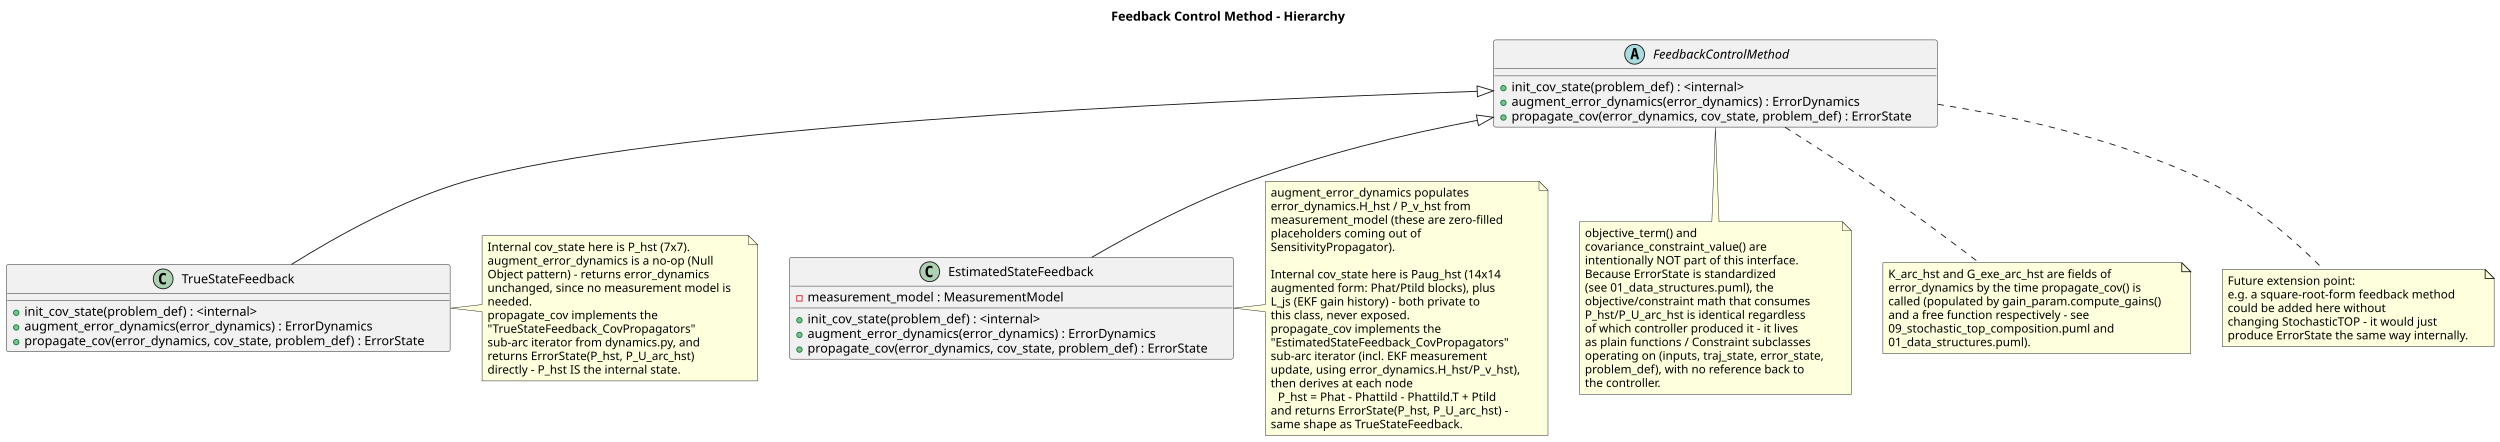
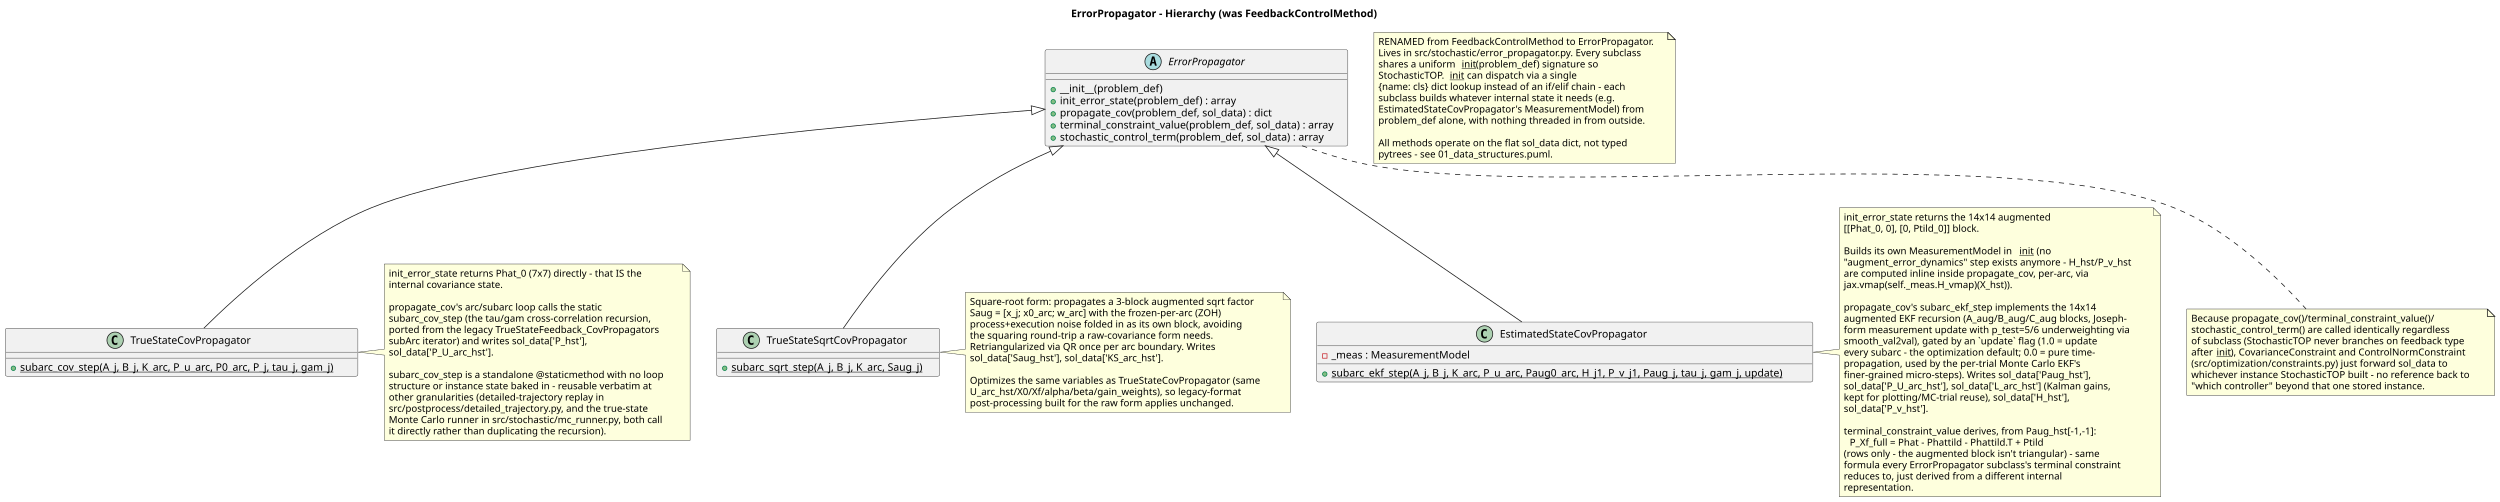
- <svg xmlns="http://www.w3.org/2000/svg" contentStyleType="text/css" height="490px" preserveAspectRatio="none" style="width:2777px;height:490px;background:#FFFFFF;" version="1.1" viewBox="0 0 2777 490" width="2777px" zoomAndPan="magnify">
+ <svg xmlns="http://www.w3.org/2000/svg" contentStyleType="text/css" height="674px" preserveAspectRatio="none" style="width:3360px;height:674px;background:#FFFFFF;" version="1.1" viewBox="0 0 3360 674" width="3360px" zoomAndPan="magnify">
  <defs />
  <g>
-     <text fill="#000000" font-family="sans-serif" font-size="14" font-weight="bold" lengthAdjust="spacing" textLength="295" x="1234.25" y="22.995">Feedback Control Method - Hierarchy</text>
-     <g id="elem_FeedbackControlMethod">
-       <rect codeLine="4" fill="#F1F1F1" height="96.891" id="FeedbackControlMethod" rx="2.5" ry="2.5" style="stroke:#181818;stroke-width:0.5;" width="493" x="1659" y="44.297" />
-       <ellipse cx="1815.75" cy="60.297" fill="#A9DCDF" rx="11" ry="11" style="stroke:#181818;stroke-width:1.0;" />
-       <path d="M1815.859,55.641 L1814.703,60.719 L1817.031,60.719 L1815.859,55.641 Z M1814.375,53.406 L1817.359,53.406 L1820.719,65.797 L1818.266,65.797 L1817.5,62.734 L1814.219,62.734 L1813.469,65.797 L1811.031,65.797 L1814.375,53.406 Z " fill="#000000" />
-       <text fill="#000000" font-family="sans-serif" font-size="14" font-style="italic" lengthAdjust="spacing" textLength="171" x="1836.25" y="65.144">FeedbackControlMethod</text>
-       <line style="stroke:#181818;stroke-width:0.5;" x1="1660" x2="2151" y1="76.297" y2="76.297" />
-       <line style="stroke:#181818;stroke-width:0.5;" x1="1660" x2="2151" y1="84.297" y2="84.297" />
-       <ellipse cx="1670" cy="97.945" fill="#84BE84" rx="3" ry="3" style="stroke:#038048;stroke-width:1.0;" />
-       <text fill="#000000" font-family="sans-serif" font-size="14" lengthAdjust="spacing" textLength="277" x="1679" y="101.292">init_cov_state(problem_def) : &lt;internal&gt;</text>
-       <ellipse cx="1670" cy="114.242" fill="#84BE84" rx="3" ry="3" style="stroke:#038048;stroke-width:1.0;" />
-       <text fill="#000000" font-family="sans-serif" font-size="14" lengthAdjust="spacing" textLength="402" x="1679" y="117.589">augment_error_dynamics(error_dynamics) : ErrorDynamics</text>
-       <ellipse cx="1670" cy="130.539" fill="#84BE84" rx="3" ry="3" style="stroke:#038048;stroke-width:1.0;" />
-       <text fill="#000000" font-family="sans-serif" font-size="14" lengthAdjust="spacing" textLength="467" x="1679" y="133.886">propagate_cov(error_dynamics, cov_state, problem_def) : ErrorState</text>
+     <text fill="#000000" font-family="sans-serif" font-size="14" font-weight="bold" lengthAdjust="spacing" textLength="467" x="1439.5" y="22.995">ErrorPropagator - Hierarchy (was FeedbackControlMethod)</text>
+     <g id="elem_N0">
+       <path d="M1846.5,43.297 L1846.5,219.758 L2251.5,219.758 L2251.5,53.297 L2241.5,43.297 L1846.5,43.297 " fill="#FEFFDD" style="stroke:#181818;stroke-width:0.5;" />
+       <path d="M2241.5,43.297 L2241.5,53.297 L2251.5,53.297 L2241.5,43.297 " fill="#FEFFDD" style="stroke:#181818;stroke-width:1.0;" />
+       <text fill="#000000" font-family="sans-serif" font-size="13" lengthAdjust="spacing" textLength="384" x="1852.5" y="60.364">RENAMED from FeedbackControlMethod to ErrorPropagator.</text>
+       <text fill="#000000" font-family="sans-serif" font-size="13" lengthAdjust="spacing" textLength="373" x="1852.5" y="75.497">Lives in src/stochastic/error_propagator.py. Every subclass</text>
+       <text fill="#000000" font-family="sans-serif" font-size="13" lengthAdjust="spacing" textLength="108" x="1852.5" y="90.629">shares a uniform</text>
+       <text fill="#000000" font-family="sans-serif" font-size="13" lengthAdjust="spacing" text-decoration="underline" textLength="19" x="1964.5" y="90.629">init</text>
+       <text fill="#000000" font-family="sans-serif" font-size="13" lengthAdjust="spacing" textLength="173" x="1983.5" y="90.629">(problem_def) signature so</text>
+       <text fill="#000000" font-family="sans-serif" font-size="13" lengthAdjust="spacing" textLength="96" x="1852.5" y="105.762">StochasticTOP.</text>
+       <text fill="#000000" font-family="sans-serif" font-size="13" lengthAdjust="spacing" text-decoration="underline" textLength="19" x="1948.5" y="105.762">init</text>
+       <text fill="#000000" font-family="sans-serif" font-size="13" lengthAdjust="spacing" textLength="156" x="1971.5" y="105.762">can dispatch via a single</text>
+       <text fill="#000000" font-family="sans-serif" font-size="13" lengthAdjust="spacing" textLength="353" x="1852.5" y="120.895">{name: cls} dict lookup instead of an if/elif chain - each</text>
+       <text fill="#000000" font-family="sans-serif" font-size="13" lengthAdjust="spacing" textLength="335" x="1852.5" y="136.028">subclass builds whatever internal state it needs (e.g.</text>
+       <text fill="#000000" font-family="sans-serif" font-size="13" lengthAdjust="spacing" textLength="375" x="1852.5" y="151.161">EstimatedStateCovPropagator's MeasurementModel) from</text>
+       <text fill="#000000" font-family="sans-serif" font-size="13" lengthAdjust="spacing" textLength="370" x="1852.5" y="166.293">problem_def alone, with nothing threaded in from outside.</text>
+       <text fill="#000000" font-family="sans-serif" font-size="13" lengthAdjust="spacing" textLength="4" x="1852.5" y="181.426"> </text>
+       <text fill="#000000" font-family="sans-serif" font-size="13" lengthAdjust="spacing" textLength="353" x="1852.5" y="196.559">All methods operate on the flat sol_data dict, not typed</text>
+       <text fill="#000000" font-family="sans-serif" font-size="13" lengthAdjust="spacing" textLength="252" x="1852.5" y="211.692">pytrees - see 01_data_structures.puml.</text>
    </g>
-     <g id="elem_TrueStateFeedback">
-       <rect codeLine="10" fill="#F1F1F1" height="96.891" id="TrueStateFeedback" rx="2.5" ry="2.5" style="stroke:#181818;stroke-width:0.5;" width="493" x="7" y="293.797" />
-       <ellipse cx="181.25" cy="309.797" fill="#ADD1B2" rx="11" ry="11" style="stroke:#181818;stroke-width:1.0;" />
-       <path d="M184.219,315.438 Q183.641,315.734 183,315.875 Q182.359,316.031 181.656,316.031 Q179.156,316.031 177.828,314.391 Q176.516,312.734 176.516,309.609 Q176.516,306.484 177.828,304.828 Q179.156,303.172 181.656,303.172 Q182.359,303.172 183,303.328 Q183.656,303.484 184.219,303.781 L184.219,306.5 Q183.594,305.922 183,305.656 Q182.406,305.375 181.781,305.375 Q180.438,305.375 179.75,306.453 Q179.062,307.516 179.062,309.609 Q179.062,311.703 179.75,312.781 Q180.438,313.844 181.781,313.844 Q182.406,313.844 183,313.578 Q183.594,313.297 184.219,312.719 L184.219,315.438 Z " fill="#000000" />
-       <text fill="#000000" font-family="sans-serif" font-size="14" lengthAdjust="spacing" textLength="136" x="201.75" y="314.644">TrueStateFeedback</text>
-       <line style="stroke:#181818;stroke-width:0.5;" x1="8" x2="499" y1="325.797" y2="325.797" />
-       <line style="stroke:#181818;stroke-width:0.5;" x1="8" x2="499" y1="333.797" y2="333.797" />
-       <ellipse cx="18" cy="347.445" fill="#84BE84" rx="3" ry="3" style="stroke:#038048;stroke-width:1.0;" />
-       <text fill="#000000" font-family="sans-serif" font-size="14" lengthAdjust="spacing" textLength="277" x="27" y="350.792">init_cov_state(problem_def) : &lt;internal&gt;</text>
-       <ellipse cx="18" cy="363.742" fill="#84BE84" rx="3" ry="3" style="stroke:#038048;stroke-width:1.0;" />
-       <text fill="#000000" font-family="sans-serif" font-size="14" lengthAdjust="spacing" textLength="402" x="27" y="367.089">augment_error_dynamics(error_dynamics) : ErrorDynamics</text>
-       <ellipse cx="18" cy="380.039" fill="#84BE84" rx="3" ry="3" style="stroke:#038048;stroke-width:1.0;" />
-       <text fill="#000000" font-family="sans-serif" font-size="14" lengthAdjust="spacing" textLength="467" x="27" y="383.386">propagate_cov(error_dynamics, cov_state, problem_def) : ErrorState</text>
+     <g id="elem_ErrorPropagator">
+       <rect codeLine="18" fill="#F1F1F1" height="129.484" id="ErrorPropagator" rx="2.5" ry="2.5" style="stroke:#181818;stroke-width:0.5;" width="407" x="1404.5" y="66.797" />
+       <ellipse cx="1549.75" cy="82.797" fill="#A9DCDF" rx="11" ry="11" style="stroke:#181818;stroke-width:1.0;" />
+       <path d="M1549.859,78.141 L1548.703,83.219 L1551.031,83.219 L1549.859,78.141 Z M1548.375,75.906 L1551.359,75.906 L1554.719,88.297 L1552.266,88.297 L1551.5,85.234 L1548.219,85.234 L1547.469,88.297 L1545.031,88.297 L1548.375,75.906 Z " fill="#000000" />
+       <text fill="#000000" font-family="sans-serif" font-size="14" font-style="italic" lengthAdjust="spacing" textLength="108" x="1570.25" y="87.644">ErrorPropagator</text>
+       <line style="stroke:#181818;stroke-width:0.5;" x1="1405.5" x2="1810.5" y1="98.797" y2="98.797" />
+       <line style="stroke:#181818;stroke-width:0.5;" x1="1405.5" x2="1810.5" y1="106.797" y2="106.797" />
+       <ellipse cx="1415.5" cy="120.445" fill="#84BE84" rx="3" ry="3" style="stroke:#038048;stroke-width:1.0;" />
+       <text fill="#000000" font-family="sans-serif" font-size="14" lengthAdjust="spacing" textLength="144" x="1424.5" y="123.792">__init__(problem_def)</text>
+       <ellipse cx="1415.5" cy="136.742" fill="#84BE84" rx="3" ry="3" style="stroke:#038048;stroke-width:1.0;" />
+       <text fill="#000000" font-family="sans-serif" font-size="14" lengthAdjust="spacing" textLength="244" x="1424.5" y="140.089">init_error_state(problem_def) : array</text>
+       <ellipse cx="1415.5" cy="153.039" fill="#84BE84" rx="3" ry="3" style="stroke:#038048;stroke-width:1.0;" />
+       <text fill="#000000" font-family="sans-serif" font-size="14" lengthAdjust="spacing" textLength="301" x="1424.5" y="156.386">propagate_cov(problem_def, sol_data) : dict</text>
+       <ellipse cx="1415.5" cy="169.336" fill="#84BE84" rx="3" ry="3" style="stroke:#038048;stroke-width:1.0;" />
+       <text fill="#000000" font-family="sans-serif" font-size="14" lengthAdjust="spacing" textLength="381" x="1424.5" y="172.683">terminal_constraint_value(problem_def, sol_data) : array</text>
+       <ellipse cx="1415.5" cy="185.633" fill="#84BE84" rx="3" ry="3" style="stroke:#038048;stroke-width:1.0;" />
+       <text fill="#000000" font-family="sans-serif" font-size="14" lengthAdjust="spacing" textLength="372" x="1424.5" y="188.98">stochastic_control_term(problem_def, sol_data) : array</text>
    </g>
-     <g id="elem_EstimatedStateFeedback">
-       <rect codeLine="16" fill="#F1F1F1" height="113.188" id="EstimatedStateFeedback" rx="2.5" ry="2.5" style="stroke:#181818;stroke-width:0.5;" width="493" x="877" y="285.797" />
-       <ellipse cx="1032.75" cy="301.797" fill="#ADD1B2" rx="11" ry="11" style="stroke:#181818;stroke-width:1.0;" />
-       <path d="M1035.719,307.438 Q1035.141,307.734 1034.5,307.875 Q1033.859,308.031 1033.156,308.031 Q1030.656,308.031 1029.328,306.391 Q1028.016,304.734 1028.016,301.609 Q1028.016,298.484 1029.328,296.828 Q1030.656,295.172 1033.156,295.172 Q1033.859,295.172 1034.5,295.328 Q1035.156,295.484 1035.719,295.781 L1035.719,298.5 Q1035.094,297.922 1034.5,297.656 Q1033.906,297.375 1033.281,297.375 Q1031.938,297.375 1031.25,298.453 Q1030.562,299.516 1030.562,301.609 Q1030.562,303.703 1031.25,304.781 Q1031.938,305.844 1033.281,305.844 Q1033.906,305.844 1034.5,305.578 Q1035.094,305.297 1035.719,304.719 L1035.719,307.438 Z " fill="#000000" />
-       <text fill="#000000" font-family="sans-serif" font-size="14" lengthAdjust="spacing" textLength="173" x="1053.25" y="306.644">EstimatedStateFeedback</text>
-       <line style="stroke:#181818;stroke-width:0.5;" x1="878" x2="1369" y1="317.797" y2="317.797" />
-       <rect fill="none" height="6" style="stroke:#C82930;stroke-width:1.0;" width="6" x="885" y="328.445" />
-       <text fill="#000000" font-family="sans-serif" font-size="14" lengthAdjust="spacing" textLength="298" x="897" y="334.792">measurement_model : MeasurementModel</text>
-       <line style="stroke:#181818;stroke-width:0.5;" x1="878" x2="1369" y1="342.094" y2="342.094" />
-       <ellipse cx="888" cy="355.742" fill="#84BE84" rx="3" ry="3" style="stroke:#038048;stroke-width:1.0;" />
-       <text fill="#000000" font-family="sans-serif" font-size="14" lengthAdjust="spacing" textLength="277" x="897" y="359.089">init_cov_state(problem_def) : &lt;internal&gt;</text>
-       <ellipse cx="888" cy="372.039" fill="#84BE84" rx="3" ry="3" style="stroke:#038048;stroke-width:1.0;" />
-       <text fill="#000000" font-family="sans-serif" font-size="14" lengthAdjust="spacing" textLength="402" x="897" y="375.386">augment_error_dynamics(error_dynamics) : ErrorDynamics</text>
-       <ellipse cx="888" cy="388.336" fill="#84BE84" rx="3" ry="3" style="stroke:#038048;stroke-width:1.0;" />
-       <text fill="#000000" font-family="sans-serif" font-size="14" lengthAdjust="spacing" textLength="467" x="897" y="391.683">propagate_cov(error_dynamics, cov_state, problem_def) : ErrorState</text>
+     <g id="elem_TrueStateCovPropagator">
+       <rect codeLine="26" fill="#F1F1F1" height="64.297" id="TrueStateCovPropagator" rx="2.5" ry="2.5" style="stroke:#181818;stroke-width:0.5;" width="474" x="7" y="441.297" />
+       <ellipse cx="154.75" cy="457.297" fill="#ADD1B2" rx="11" ry="11" style="stroke:#181818;stroke-width:1.0;" />
+       <path d="M157.719,462.938 Q157.141,463.234 156.5,463.375 Q155.859,463.531 155.156,463.531 Q152.656,463.531 151.328,461.891 Q150.016,460.234 150.016,457.109 Q150.016,453.984 151.328,452.328 Q152.656,450.672 155.156,450.672 Q155.859,450.672 156.5,450.828 Q157.156,450.984 157.719,451.281 L157.719,454 Q157.094,453.422 156.5,453.156 Q155.906,452.875 155.281,452.875 Q153.938,452.875 153.25,453.953 Q152.562,455.016 152.562,457.109 Q152.562,459.203 153.25,460.281 Q153.938,461.344 155.281,461.344 Q155.906,461.344 156.5,461.078 Q157.094,460.797 157.719,460.219 L157.719,462.938 Z " fill="#000000" />
+       <text fill="#000000" font-family="sans-serif" font-size="14" lengthAdjust="spacing" textLength="170" x="175.25" y="462.144">TrueStateCovPropagator</text>
+       <line style="stroke:#181818;stroke-width:0.5;" x1="8" x2="480" y1="473.297" y2="473.297" />
+       <line style="stroke:#181818;stroke-width:0.5;" x1="8" x2="480" y1="481.297" y2="481.297" />
+       <ellipse cx="18" cy="494.945" fill="#84BE84" rx="3" ry="3" style="stroke:#038048;stroke-width:1.0;" />
+       <text fill="#000000" font-family="sans-serif" font-size="14" lengthAdjust="spacing" text-decoration="underline" textLength="448" x="27" y="498.292">subarc_cov_step(A_j, B_j, K_arc, P_u_arc, P0_arc, P_j, tau_j, gam_j)</text>
    </g>
-     <g id="elem_GMN5">
-       <path d="M535.5,261.797 L535.5,338.297 L500.31,342.297 L535.5,346.297 L535.5,423.125 A0,0 0 0 0 535.5,423.125 L841.5,423.125 A0,0 0 0 0 841.5,423.125 L841.5,271.797 L831.5,261.797 L535.5,261.797 A0,0 0 0 0 535.5,261.797 " fill="#FEFFDD" style="stroke:#181818;stroke-width:0.5;" />
-       <path d="M831.5,261.797 L831.5,271.797 L841.5,271.797 L831.5,261.797 " fill="#FEFFDD" style="stroke:#181818;stroke-width:0.5;" />
-       <text fill="#000000" font-family="sans-serif" font-size="13" lengthAdjust="spacing" textLength="241" x="541.5" y="278.864">Internal cov_state here is P_hst (7x7).</text>
-       <text fill="#000000" font-family="sans-serif" font-size="13" lengthAdjust="spacing" textLength="264" x="541.5" y="293.997">augment_error_dynamics is a no-op (Null</text>
-       <text fill="#000000" font-family="sans-serif" font-size="13" lengthAdjust="spacing" textLength="259" x="541.5" y="309.129">Object pattern) - returns error_dynamics</text>
-       <text fill="#000000" font-family="sans-serif" font-size="13" lengthAdjust="spacing" textLength="285" x="541.5" y="324.262">unchanged, since no measurement model is</text>
-       <text fill="#000000" font-family="sans-serif" font-size="13" lengthAdjust="spacing" textLength="52" x="541.5" y="339.395">needed.</text>
-       <text fill="#000000" font-family="sans-serif" font-size="13" lengthAdjust="spacing" textLength="200" x="541.5" y="354.528">propagate_cov implements the</text>
-       <text fill="#000000" font-family="sans-serif" font-size="13" lengthAdjust="spacing" textLength="243" x="541.5" y="369.661">"TrueStateFeedback_CovPropagators"</text>
-       <text fill="#000000" font-family="sans-serif" font-size="13" lengthAdjust="spacing" textLength="249" x="541.5" y="384.793">sub-arc iterator from dynamics.py, and</text>
-       <text fill="#000000" font-family="sans-serif" font-size="13" lengthAdjust="spacing" textLength="248" x="541.5" y="399.926">returns ErrorState(P_hst, P_U_arc_hst)</text>
-       <text fill="#000000" font-family="sans-serif" font-size="13" lengthAdjust="spacing" textLength="228" x="541.5" y="415.059">directly - P_hst IS the internal state.</text>
+     <g id="elem_TrueStateSqrtCovPropagator">
+       <rect codeLine="30" fill="#F1F1F1" height="64.297" id="TrueStateSqrtCovPropagator" rx="2.5" ry="2.5" style="stroke:#181818;stroke-width:0.5;" width="300" x="963" y="441.297" />
+       <ellipse cx="1009.75" cy="457.297" fill="#ADD1B2" rx="11" ry="11" style="stroke:#181818;stroke-width:1.0;" />
+       <path d="M1012.719,462.938 Q1012.141,463.234 1011.5,463.375 Q1010.859,463.531 1010.156,463.531 Q1007.656,463.531 1006.328,461.891 Q1005.016,460.234 1005.016,457.109 Q1005.016,453.984 1006.328,452.328 Q1007.656,450.672 1010.156,450.672 Q1010.859,450.672 1011.5,450.828 Q1012.156,450.984 1012.719,451.281 L1012.719,454 Q1012.094,453.422 1011.5,453.156 Q1010.906,452.875 1010.281,452.875 Q1008.938,452.875 1008.25,453.953 Q1007.562,455.016 1007.562,457.109 Q1007.562,459.203 1008.25,460.281 Q1008.938,461.344 1010.281,461.344 Q1010.906,461.344 1011.5,461.078 Q1012.094,460.797 1012.719,460.219 L1012.719,462.938 Z " fill="#000000" />
+       <text fill="#000000" font-family="sans-serif" font-size="14" lengthAdjust="spacing" textLength="198" x="1030.25" y="462.144">TrueStateSqrtCovPropagator</text>
+       <line style="stroke:#181818;stroke-width:0.5;" x1="964" x2="1262" y1="473.297" y2="473.297" />
+       <line style="stroke:#181818;stroke-width:0.5;" x1="964" x2="1262" y1="481.297" y2="481.297" />
+       <ellipse cx="974" cy="494.945" fill="#84BE84" rx="3" ry="3" style="stroke:#038048;stroke-width:1.0;" />
+       <text fill="#000000" font-family="sans-serif" font-size="14" lengthAdjust="spacing" text-decoration="underline" textLength="274" x="983" y="498.292">subarc_sqrt_step(A_j, B_j, K_arc, Saug_j)</text>
    </g>
-     <g id="elem_GMN8">
-       <path d="M1405.5,201.297 L1405.5,338.297 L1370.01,342.297 L1405.5,346.297 L1405.5,483.688 A0,0 0 0 0 1405.5,483.688 L1719.5,483.688 A0,0 0 0 0 1719.5,483.688 L1719.5,211.297 L1709.5,201.297 L1405.5,201.297 A0,0 0 0 0 1405.5,201.297 " fill="#FEFFDD" style="stroke:#181818;stroke-width:0.5;" />
-       <path d="M1709.5,201.297 L1709.5,211.297 L1719.5,211.297 L1709.5,201.297 " fill="#FEFFDD" style="stroke:#181818;stroke-width:0.5;" />
-       <text fill="#000000" font-family="sans-serif" font-size="13" lengthAdjust="spacing" textLength="231" x="1411.5" y="218.364">augment_error_dynamics populates</text>
-       <text fill="#000000" font-family="sans-serif" font-size="13" lengthAdjust="spacing" textLength="235" x="1411.5" y="233.497">error_dynamics.H_hst / P_v_hst from</text>
-       <text fill="#000000" font-family="sans-serif" font-size="13" lengthAdjust="spacing" textLength="274" x="1411.5" y="248.629">measurement_model (these are zero-filled</text>
-       <text fill="#000000" font-family="sans-serif" font-size="13" lengthAdjust="spacing" textLength="173" x="1411.5" y="263.762">placeholders coming out of</text>
-       <text fill="#000000" font-family="sans-serif" font-size="13" lengthAdjust="spacing" textLength="145" x="1411.5" y="278.895">SensitivityPropagator).</text>
-       <text fill="#000000" font-family="sans-serif" font-size="13" lengthAdjust="spacing" textLength="4" x="1411.5" y="294.028"> </text>
-       <text fill="#000000" font-family="sans-serif" font-size="13" lengthAdjust="spacing" textLength="272" x="1411.5" y="309.161">Internal cov_state here is Paug_hst (14x14</text>
-       <text fill="#000000" font-family="sans-serif" font-size="13" lengthAdjust="spacing" textLength="259" x="1411.5" y="324.293">augmented form: Phat/Ptild blocks), plus</text>
-       <text fill="#000000" font-family="sans-serif" font-size="13" lengthAdjust="spacing" textLength="246" x="1411.5" y="339.426">L_js (EKF gain history) - both private to</text>
-       <text fill="#000000" font-family="sans-serif" font-size="13" lengthAdjust="spacing" textLength="165" x="1411.5" y="354.559">this class, never exposed.</text>
-       <text fill="#000000" font-family="sans-serif" font-size="13" lengthAdjust="spacing" textLength="200" x="1411.5" y="369.692">propagate_cov implements the</text>
-       <text fill="#000000" font-family="sans-serif" font-size="13" lengthAdjust="spacing" textLength="280" x="1411.5" y="384.825">"EstimatedStateFeedback_CovPropagators"</text>
-       <text fill="#000000" font-family="sans-serif" font-size="13" lengthAdjust="spacing" textLength="255" x="1411.5" y="399.957">sub-arc iterator (incl. EKF measurement</text>
-       <text fill="#000000" font-family="sans-serif" font-size="13" lengthAdjust="spacing" textLength="293" x="1411.5" y="415.09">update, using error_dynamics.H_hst/P_v_hst),</text>
-       <text fill="#000000" font-family="sans-serif" font-size="13" lengthAdjust="spacing" textLength="167" x="1411.5" y="430.223">then derives at each node</text>
-       <text fill="#000000" font-family="sans-serif" font-size="13" lengthAdjust="spacing" textLength="262" x="1419.5" y="445.356">P_hst = Phat - Phattild - Phattild.T + Ptild</text>
-       <text fill="#000000" font-family="sans-serif" font-size="13" lengthAdjust="spacing" textLength="285" x="1411.5" y="460.489">and returns ErrorState(P_hst, P_U_arc_hst) -</text>
-       <text fill="#000000" font-family="sans-serif" font-size="13" lengthAdjust="spacing" textLength="230" x="1411.5" y="475.622">same shape as TrueStateFeedback.</text>
+     <g id="elem_EstimatedStateCovPropagator">
+       <rect codeLine="34" fill="#F1F1F1" height="80.594" id="EstimatedStateCovPropagator" rx="2.5" ry="2.5" style="stroke:#181818;stroke-width:0.5;" width="667" x="1769.5" y="432.797" />
+       <ellipse cx="1995.25" cy="448.797" fill="#ADD1B2" rx="11" ry="11" style="stroke:#181818;stroke-width:1.0;" />
+       <path d="M1998.219,454.438 Q1997.641,454.734 1997,454.875 Q1996.359,455.031 1995.656,455.031 Q1993.156,455.031 1991.828,453.391 Q1990.516,451.734 1990.516,448.609 Q1990.516,445.484 1991.828,443.828 Q1993.156,442.172 1995.656,442.172 Q1996.359,442.172 1997,442.328 Q1997.656,442.484 1998.219,442.781 L1998.219,445.5 Q1997.594,444.922 1997,444.656 Q1996.406,444.375 1995.781,444.375 Q1994.438,444.375 1993.75,445.453 Q1993.062,446.516 1993.062,448.609 Q1993.062,450.703 1993.75,451.781 Q1994.438,452.844 1995.781,452.844 Q1996.406,452.844 1997,452.578 Q1997.594,452.297 1998.219,451.719 L1998.219,454.438 Z " fill="#000000" />
+       <text fill="#000000" font-family="sans-serif" font-size="14" lengthAdjust="spacing" textLength="207" x="2015.75" y="453.644">EstimatedStateCovPropagator</text>
+       <line style="stroke:#181818;stroke-width:0.5;" x1="1770.5" x2="2435.5" y1="464.797" y2="464.797" />
+       <rect fill="none" height="6" style="stroke:#C82930;stroke-width:1.0;" width="6" x="1777.5" y="475.445" />
+       <text fill="#000000" font-family="sans-serif" font-size="14" lengthAdjust="spacing" textLength="196" x="1789.5" y="481.792">_meas : MeasurementModel</text>
+       <line style="stroke:#181818;stroke-width:0.5;" x1="1770.5" x2="2435.5" y1="489.094" y2="489.094" />
+       <ellipse cx="1780.5" cy="502.742" fill="#84BE84" rx="3" ry="3" style="stroke:#038048;stroke-width:1.0;" />
+       <text fill="#000000" font-family="sans-serif" font-size="14" lengthAdjust="spacing" text-decoration="underline" textLength="641" x="1789.5" y="506.089">subarc_ekf_step(A_j, B_j, K_arc, P_u_arc, Paug0_arc, H_j1, P_v_j1, Paug_j, tau_j, gam_j, update)</text>
+     </g>
+     <g id="elem_GMN10">
+       <path d="M516.5,354.797 L516.5,469.297 L481.13,473.297 L516.5,477.297 L516.5,591.789 A0,0 0 0 0 516.5,591.789 L927.5,591.789 A0,0 0 0 0 927.5,591.789 L927.5,364.797 L917.5,354.797 L516.5,354.797 A0,0 0 0 0 516.5,354.797 " fill="#FEFFDD" style="stroke:#181818;stroke-width:0.5;" />
+       <path d="M917.5,354.797 L917.5,364.797 L927.5,364.797 L917.5,354.797 " fill="#FEFFDD" style="stroke:#181818;stroke-width:0.5;" />
+       <text fill="#000000" font-family="sans-serif" font-size="13" lengthAdjust="spacing" textLength="362" x="522.5" y="371.864">init_error_state returns Phat_0 (7x7) directly - that IS the</text>
+       <text fill="#000000" font-family="sans-serif" font-size="13" lengthAdjust="spacing" textLength="162" x="522.5" y="386.997">internal covariance state.</text>
+       <text fill="#000000" font-family="sans-serif" font-size="13" lengthAdjust="spacing" textLength="4" x="522.5" y="402.129"> </text>
+       <text fill="#000000" font-family="sans-serif" font-size="13" lengthAdjust="spacing" textLength="303" x="522.5" y="417.262">propagate_cov's arc/subarc loop calls the static</text>
+       <text fill="#000000" font-family="sans-serif" font-size="13" lengthAdjust="spacing" textLength="373" x="522.5" y="432.395">subarc_cov_step (the tau/gam cross-correlation recursion,</text>
+       <text fill="#000000" font-family="sans-serif" font-size="13" lengthAdjust="spacing" textLength="383" x="522.5" y="447.528">ported from the legacy TrueStateFeedback_CovPropagators</text>
+       <text fill="#000000" font-family="sans-serif" font-size="13" lengthAdjust="spacing" textLength="282" x="522.5" y="462.661">subArc iterator) and writes sol_data['P_hst'],</text>
+       <text fill="#000000" font-family="sans-serif" font-size="13" lengthAdjust="spacing" textLength="153" x="522.5" y="477.793">sol_data['P_U_arc_hst'].</text>
+       <text fill="#000000" font-family="sans-serif" font-size="13" lengthAdjust="spacing" textLength="4" x="522.5" y="492.926"> </text>
+       <text fill="#000000" font-family="sans-serif" font-size="13" lengthAdjust="spacing" textLength="390" x="522.5" y="508.059">subarc_cov_step is a standalone @staticmethod with no loop</text>
+       <text fill="#000000" font-family="sans-serif" font-size="13" lengthAdjust="spacing" textLength="374" x="522.5" y="523.192">structure or instance state baked in - reusable verbatim at</text>
+       <text fill="#000000" font-family="sans-serif" font-size="13" lengthAdjust="spacing" textLength="301" x="522.5" y="538.325">other granularities (detailed-trajectory replay in</text>
+       <text fill="#000000" font-family="sans-serif" font-size="13" lengthAdjust="spacing" textLength="368" x="522.5" y="553.457">src/postprocess/detailed_trajectory.py, and the true-state</text>
+       <text fill="#000000" font-family="sans-serif" font-size="13" lengthAdjust="spacing" textLength="384" x="522.5" y="568.59">Monte Carlo runner in src/stochastic/mc_runner.py, both call</text>
+       <text fill="#000000" font-family="sans-serif" font-size="13" lengthAdjust="spacing" textLength="304" x="522.5" y="583.723">it directly rather than duplicating the recursion).</text>
    </g>
    <g id="elem_GMN13">
-       <path d="M1754.5,246.297 L1754.5,437.891 A0,0 0 0 0 1754.5,437.891 L2056.5,437.891 A0,0 0 0 0 2056.5,437.891 L2056.5,256.297 L2046.5,246.297 L1909.5,246.297 L1905.5,141.517 L1901.5,246.297 L1754.5,246.297 A0,0 0 0 0 1754.5,246.297 " fill="#FEFFDD" style="stroke:#181818;stroke-width:0.5;" />
-       <path d="M2046.5,246.297 L2046.5,256.297 L2056.5,256.297 L2046.5,246.297 " fill="#FEFFDD" style="stroke:#181818;stroke-width:0.5;" />
-       <text fill="#000000" font-family="sans-serif" font-size="13" lengthAdjust="spacing" textLength="133" x="1760.5" y="263.364">objective_term() and</text>
-       <text fill="#000000" font-family="sans-serif" font-size="13" lengthAdjust="spacing" textLength="216" x="1760.5" y="278.497">covariance_constraint_value() are</text>
-       <text fill="#000000" font-family="sans-serif" font-size="13" lengthAdjust="spacing" textLength="245" x="1760.5" y="293.629">intentionally NOT part of this interface.</text>
-       <text fill="#000000" font-family="sans-serif" font-size="13" lengthAdjust="spacing" textLength="226" x="1760.5" y="308.762">Because ErrorState is standardized</text>
-       <text fill="#000000" font-family="sans-serif" font-size="13" lengthAdjust="spacing" textLength="226" x="1760.5" y="323.895">(see 01_data_structures.puml), the</text>
-       <text fill="#000000" font-family="sans-serif" font-size="13" lengthAdjust="spacing" textLength="263" x="1760.5" y="339.028">objective/constraint math that consumes</text>
-       <text fill="#000000" font-family="sans-serif" font-size="13" lengthAdjust="spacing" textLength="260" x="1760.5" y="354.161">P_hst/P_U_arc_hst is identical regardless</text>
-       <text fill="#000000" font-family="sans-serif" font-size="13" lengthAdjust="spacing" textLength="244" x="1760.5" y="369.293">of which controller produced it - it lives</text>
-       <text fill="#000000" font-family="sans-serif" font-size="13" lengthAdjust="spacing" textLength="263" x="1760.5" y="384.426">as plain functions / Constraint subclasses</text>
-       <text fill="#000000" font-family="sans-serif" font-size="13" lengthAdjust="spacing" textLength="281" x="1760.5" y="399.559">operating on (inputs, traj_state, error_state,</text>
-       <text fill="#000000" font-family="sans-serif" font-size="13" lengthAdjust="spacing" textLength="254" x="1760.5" y="414.692">problem_def), with no reference back to</text>
-       <text fill="#000000" font-family="sans-serif" font-size="13" lengthAdjust="spacing" textLength="89" x="1760.5" y="429.825">the controller.</text>
+       <path d="M1297.5,392.797 L1297.5,469.297 L1263.34,473.297 L1297.5,477.297 L1297.5,554.125 A0,0 0 0 0 1297.5,554.125 L1734.5,554.125 A0,0 0 0 0 1734.5,554.125 L1734.5,402.797 L1724.5,392.797 L1297.5,392.797 A0,0 0 0 0 1297.5,392.797 " fill="#FEFFDD" style="stroke:#181818;stroke-width:0.5;" />
+       <path d="M1724.5,392.797 L1724.5,402.797 L1734.5,402.797 L1724.5,392.797 " fill="#FEFFDD" style="stroke:#181818;stroke-width:0.5;" />
+       <text fill="#000000" font-family="sans-serif" font-size="13" lengthAdjust="spacing" textLength="402" x="1303.5" y="409.864">Square-root form: propagates a 3-block augmented sqrt factor</text>
+       <text fill="#000000" font-family="sans-serif" font-size="13" lengthAdjust="spacing" textLength="366" x="1303.5" y="424.997">Saug = [x_j; x0_arc; w_arc] with the frozen-per-arc (ZOH)</text>
+       <text fill="#000000" font-family="sans-serif" font-size="13" lengthAdjust="spacing" textLength="384" x="1303.5" y="440.129">process+execution noise folded in as its own block, avoiding</text>
+       <text fill="#000000" font-family="sans-serif" font-size="13" lengthAdjust="spacing" textLength="340" x="1303.5" y="455.262">the squaring round-trip a raw-covariance form needs.</text>
+       <text fill="#000000" font-family="sans-serif" font-size="13" lengthAdjust="spacing" textLength="342" x="1303.5" y="470.395">Retriangularized via QR once per arc boundary. Writes</text>
+       <text fill="#000000" font-family="sans-serif" font-size="13" lengthAdjust="spacing" textLength="283" x="1303.5" y="485.528">sol_data['Saug_hst'], sol_data['KS_arc_hst'].</text>
+       <text fill="#000000" font-family="sans-serif" font-size="13" lengthAdjust="spacing" textLength="4" x="1303.5" y="500.661"> </text>
+       <text fill="#000000" font-family="sans-serif" font-size="13" lengthAdjust="spacing" textLength="416" x="1303.5" y="515.793">Optimizes the same variables as TrueStateCovPropagator (same</text>
+       <text fill="#000000" font-family="sans-serif" font-size="13" lengthAdjust="spacing" textLength="379" x="1303.5" y="530.926">U_arc_hst/X0/Xf/alpha/beta/gain_weights), so legacy-format</text>
+       <text fill="#000000" font-family="sans-serif" font-size="13" lengthAdjust="spacing" textLength="367" x="1303.5" y="546.059">post-processing built for the raw form applies unchanged.</text>
    </g>
-     <g id="elem_N2">
-       <path d="M2091.5,291.797 L2091.5,392.594 L2433.5,392.594 L2433.5,301.797 L2423.5,291.797 L2091.5,291.797 " fill="#FEFFDD" style="stroke:#181818;stroke-width:0.5;" />
-       <path d="M2423.5,291.797 L2423.5,301.797 L2433.5,301.797 L2423.5,291.797 " fill="#FEFFDD" style="stroke:#181818;stroke-width:1.0;" />
-       <text fill="#000000" font-family="sans-serif" font-size="13" lengthAdjust="spacing" textLength="266" x="2097.5" y="308.864">K_arc_hst and G_exe_arc_hst are fields of</text>
-       <text fill="#000000" font-family="sans-serif" font-size="13" lengthAdjust="spacing" textLength="299" x="2097.5" y="323.997">error_dynamics by the time propagate_cov() is</text>
-       <text fill="#000000" font-family="sans-serif" font-size="13" lengthAdjust="spacing" textLength="321" x="2097.5" y="339.129">called (populated by gain_param.compute_gains()</text>
-       <text fill="#000000" font-family="sans-serif" font-size="13" lengthAdjust="spacing" textLength="236" x="2097.5" y="354.262">and a free function respectively - see</text>
-       <text fill="#000000" font-family="sans-serif" font-size="13" lengthAdjust="spacing" textLength="265" x="2097.5" y="369.395">09_stochastic_top_composition.puml and</text>
-       <text fill="#000000" font-family="sans-serif" font-size="13" lengthAdjust="spacing" textLength="169" x="2097.5" y="384.528">01_data_structures.puml).</text>
+     <g id="elem_GMN16">
+       <path d="M2472,279.297 L2472,469.297 L2436.63,473.297 L2472,477.297 L2472,667.617 A0,0 0 0 0 2472,667.617 L2904,667.617 A0,0 0 0 0 2904,667.617 L2904,289.297 L2894,279.297 L2472,279.297 A0,0 0 0 0 2472,279.297 " fill="#FEFFDD" style="stroke:#181818;stroke-width:0.5;" />
+       <path d="M2894,279.297 L2894,289.297 L2904,289.297 L2894,279.297 " fill="#FEFFDD" style="stroke:#181818;stroke-width:0.5;" />
+       <text fill="#000000" font-family="sans-serif" font-size="13" lengthAdjust="spacing" textLength="293" x="2478" y="296.364">init_error_state returns the 14x14 augmented</text>
+       <text fill="#000000" font-family="sans-serif" font-size="13" lengthAdjust="spacing" textLength="197" x="2478" y="311.497">[[Phat_0, 0], [0, Ptild_0]] block.</text>
+       <text fill="#000000" font-family="sans-serif" font-size="13" lengthAdjust="spacing" textLength="4" x="2478" y="326.629"> </text>
+       <text fill="#000000" font-family="sans-serif" font-size="13" lengthAdjust="spacing" textLength="232" x="2478" y="341.762">Builds its own MeasurementModel in</text>
+       <text fill="#000000" font-family="sans-serif" font-size="13" lengthAdjust="spacing" text-decoration="underline" textLength="19" x="2714" y="341.762">init</text>
+       <text fill="#000000" font-family="sans-serif" font-size="13" lengthAdjust="spacing" textLength="21" x="2737" y="341.762">(no</text>
+       <text fill="#000000" font-family="sans-serif" font-size="13" lengthAdjust="spacing" textLength="411" x="2478" y="356.895">"augment_error_dynamics" step exists anymore - H_hst/P_v_hst</text>
+       <text fill="#000000" font-family="sans-serif" font-size="13" lengthAdjust="spacing" textLength="347" x="2478" y="372.028">are computed inline inside propagate_cov, per-arc, via</text>
+       <text fill="#000000" font-family="sans-serif" font-size="13" lengthAdjust="spacing" textLength="248" x="2478" y="387.161">jax.vmap(self._meas.H_vmap)(X_hst)).</text>
+       <text fill="#000000" font-family="sans-serif" font-size="13" lengthAdjust="spacing" textLength="4" x="2478" y="402.293"> </text>
+       <text fill="#000000" font-family="sans-serif" font-size="13" lengthAdjust="spacing" textLength="361" x="2478" y="417.426">propagate_cov's subarc_ekf_step implements the 14x14</text>
+       <text fill="#000000" font-family="sans-serif" font-size="13" lengthAdjust="spacing" textLength="400" x="2478" y="432.559">augmented EKF recursion (A_aug/B_aug/C_aug blocks, Joseph-</text>
+       <text fill="#000000" font-family="sans-serif" font-size="13" lengthAdjust="spacing" textLength="401" x="2478" y="447.692">form measurement update with p_test=5/6 underweighting via</text>
+       <text fill="#000000" font-family="sans-serif" font-size="13" lengthAdjust="spacing" textLength="372" x="2478" y="462.825">smooth_val2val), gated by an `update` flag (1.0 = update</text>
+       <text fill="#000000" font-family="sans-serif" font-size="13" lengthAdjust="spacing" textLength="361" x="2478" y="477.957">every subarc - the optimization default; 0.0 = pure time-</text>
+       <text fill="#000000" font-family="sans-serif" font-size="13" lengthAdjust="spacing" textLength="332" x="2478" y="493.09">propagation, used by the per-trial Monte Carlo EKF's</text>
+       <text fill="#000000" font-family="sans-serif" font-size="13" lengthAdjust="spacing" textLength="350" x="2478" y="508.223">finer-grained micro-steps). Writes sol_data['Paug_hst'],</text>
+       <text fill="#000000" font-family="sans-serif" font-size="13" lengthAdjust="spacing" textLength="387" x="2478" y="523.356">sol_data['P_U_arc_hst'], sol_data['L_arc_hst'] (Kalman gains,</text>
+       <text fill="#000000" font-family="sans-serif" font-size="13" lengthAdjust="spacing" textLength="318" x="2478" y="538.489">kept for plotting/MC-trial reuse), sol_data['H_hst'],</text>
+       <text fill="#000000" font-family="sans-serif" font-size="13" lengthAdjust="spacing" textLength="123" x="2478" y="553.622">sol_data['P_v_hst'].</text>
+       <text fill="#000000" font-family="sans-serif" font-size="13" lengthAdjust="spacing" textLength="4" x="2478" y="568.754"> </text>
+       <text fill="#000000" font-family="sans-serif" font-size="13" lengthAdjust="spacing" textLength="360" x="2478" y="583.887">terminal_constraint_value derives, from Paug_hst[-1,-1]:</text>
+       <text fill="#000000" font-family="sans-serif" font-size="13" lengthAdjust="spacing" textLength="279" x="2486" y="599.02">P_Xf_full = Phat - Phattild - Phattild.T + Ptild</text>
+       <text fill="#000000" font-family="sans-serif" font-size="13" lengthAdjust="spacing" textLength="362" x="2478" y="614.153">(rows only - the augmented block isn't triangular) - same</text>
+       <text fill="#000000" font-family="sans-serif" font-size="13" lengthAdjust="spacing" textLength="388" x="2478" y="629.286">formula every ErrorPropagator subclass's terminal constraint</text>
+       <text fill="#000000" font-family="sans-serif" font-size="13" lengthAdjust="spacing" textLength="305" x="2478" y="644.418">reduces to, just derived from a different internal</text>
+       <text fill="#000000" font-family="sans-serif" font-size="13" lengthAdjust="spacing" textLength="98" x="2478" y="659.551">representation.</text>
    </g>
-     <g id="elem_N1">
-       <path d="M2468.5,299.297 L2468.5,384.961 L2770.5,384.961 L2770.5,309.297 L2760.5,299.297 L2468.5,299.297 " fill="#FEFFDD" style="stroke:#181818;stroke-width:0.5;" />
-       <path d="M2760.5,299.297 L2760.5,309.297 L2770.5,309.297 L2760.5,299.297 " fill="#FEFFDD" style="stroke:#181818;stroke-width:1.0;" />
-       <text fill="#000000" font-family="sans-serif" font-size="13" lengthAdjust="spacing" textLength="147" x="2474.5" y="316.364">Future extension point:</text>
-       <text fill="#000000" font-family="sans-serif" font-size="13" lengthAdjust="spacing" textLength="266" x="2474.5" y="331.497">e.g. a square-root-form feedback method</text>
-       <text fill="#000000" font-family="sans-serif" font-size="13" lengthAdjust="spacing" textLength="181" x="2474.5" y="346.629">could be added here without</text>
-       <text fill="#000000" font-family="sans-serif" font-size="13" lengthAdjust="spacing" textLength="242" x="2474.5" y="361.762">changing StochasticTOP - it would just</text>
-       <text fill="#000000" font-family="sans-serif" font-size="13" lengthAdjust="spacing" textLength="281" x="2474.5" y="376.895">produce ErrorState the same way internally.</text>
+     <g id="elem_GMN19">
+       <path d="M2939,415.297 L2939,531.227 L3353,531.227 L3353,425.297 L3343,415.297 L2939,415.297 " fill="#FEFFDD" style="stroke:#181818;stroke-width:0.5;" />
+       <path d="M3343,415.297 L3343,425.297 L3353,425.297 L3343,415.297 " fill="#FEFFDD" style="stroke:#181818;stroke-width:1.0;" />
+       <text fill="#000000" font-family="sans-serif" font-size="13" lengthAdjust="spacing" textLength="347" x="2945" y="432.364">Because propagate_cov()/terminal_constraint_value()/</text>
+       <text fill="#000000" font-family="sans-serif" font-size="13" lengthAdjust="spacing" textLength="368" x="2945" y="447.497">stochastic_control_term() are called identically regardless</text>
+       <text fill="#000000" font-family="sans-serif" font-size="13" lengthAdjust="spacing" textLength="389" x="2945" y="462.629">of subclass (StochasticTOP never branches on feedback type</text>
+       <text fill="#000000" font-family="sans-serif" font-size="13" lengthAdjust="spacing" textLength="30" x="2945" y="477.762">after</text>
+       <text fill="#000000" font-family="sans-serif" font-size="13" lengthAdjust="spacing" text-decoration="underline" textLength="19" x="2979" y="477.762">init</text>
+       <text fill="#000000" font-family="sans-serif" font-size="13" lengthAdjust="spacing" textLength="330" x="2998" y="477.762">), CovarianceConstraint and ControlNormConstraint</text>
+       <text fill="#000000" font-family="sans-serif" font-size="13" lengthAdjust="spacing" textLength="359" x="2945" y="492.895">(src/optimization/constraints.py) just forward sol_data to</text>
+       <text fill="#000000" font-family="sans-serif" font-size="13" lengthAdjust="spacing" textLength="393" x="2945" y="508.028">whichever instance StochasticTOP built - no reference back to</text>
+       <text fill="#000000" font-family="sans-serif" font-size="13" lengthAdjust="spacing" textLength="325" x="2945" y="523.161">"which controller" beyond that one stored instance.</text>
    </g>
-     <g id="link_FeedbackControlMethod_TrueStateFeedback">
-       <path codeLine="57" d="M1640.941,101.439 C1301.011,113.199 724.88,141.117 517.5,201.297 C447.62,221.577 375.07,261.657 323.75,293.757 " fill="none" id="FeedbackControlMethod-backto-TrueStateFeedback" style="stroke:#181818;stroke-width:1.0;" />
-       <polygon fill="none" points="1658.93,100.817,1640.733,95.443,1641.148,107.436,1658.93,100.817" style="stroke:#181818;stroke-width:1.0;" />
+     <g id="link_ErrorPropagator_TrueStateCovPropagator">
+       <path codeLine="39" d="M1386.436,148.203 C1112.316,169.833 658.49,213.767 499,279.297 C406.82,317.167 318.54,396.817 274.01,441.037 " fill="none" id="ErrorPropagator-backto-TrueStateCovPropagator" style="stroke:#181818;stroke-width:1.0;" />
+       <polygon fill="none" points="1404.38,146.787,1385.964,142.221,1386.908,154.184,1404.38,146.787" style="stroke:#181818;stroke-width:1.0;" />
    </g>
-     <g id="link_FeedbackControlMethod_EstimatedStateFeedback">
-       <path codeLine="58" d="M1641.112,133.647 C1553.922,150.367 1473.79,170.177 1387.5,201.297 C1326.74,223.207 1262.64,256.917 1212.82,285.767 " fill="none" id="FeedbackControlMethod-backto-EstimatedStateFeedback" style="stroke:#181818;stroke-width:1.0;" />
-       <polygon fill="none" points="1658.79,130.257,1639.982,127.754,1642.242,139.54,1658.79,130.257" style="stroke:#181818;stroke-width:1.0;" />
+     <g id="link_ErrorPropagator_TrueStateSqrtCovPropagator">
+       <path codeLine="40" d="M1412.216,203.111 C1361.616,225.391 1324.69,246.067 1280,279.297 C1217.42,325.837 1161.96,399.607 1133.4,441.167 " fill="none" id="ErrorPropagator-backto-TrueStateSqrtCovPropagator" style="stroke:#181818;stroke-width:1.0;" />
+       <polygon fill="none" points="1428.69,195.857,1409.798,197.619,1414.634,208.602,1428.69,195.857" style="stroke:#181818;stroke-width:1.0;" />
    </g>
-     <g id="link_FeedbackControlMethod_N2">
-       <path codeLine="76" d="M1982.84,141.317 C2011.89,159.607 2045.01,180.977 2074.5,201.297 C2116.39,230.157 2162.19,264.217 2198.1,291.507 " fill="none" id="FeedbackControlMethod-N2" style="stroke:#181818;stroke-width:1.0;stroke-dasharray:7.0,7.0;" />
+     <g id="link_ErrorPropagator_EstimatedStateCovPropagator">
+       <path codeLine="41" d="M1715.367,206.038 C1816.517,275.518 1960.63,374.507 2045.34,432.687 " fill="none" id="ErrorPropagator-backto-EstimatedStateCovPropagator" style="stroke:#181818;stroke-width:1.0;" />
+       <polygon fill="none" points="1700.53,195.847,1711.97,210.984,1718.764,201.093,1700.53,195.847" style="stroke:#181818;stroke-width:1.0;" />
    </g>
-     <g id="link_FeedbackControlMethod_N1">
-       <path codeLine="79" d="M2152.28,115.797 C2249.03,131.127 2358.83,157.147 2451.5,201.297 C2501.54,225.137 2549.15,267.317 2580.82,299.167 " fill="none" id="FeedbackControlMethod-N1" style="stroke:#181818;stroke-width:1.0;stroke-dasharray:7.0,7.0;" />
+     <g id="link_ErrorPropagator_GMN19">
+       <path d="M1750.06,195.877 C1775.89,205.227 1802.92,213.607 1829,219.297 C2066.66,271.177 2696.37,188.387 2922,279.297 C2993.42,308.077 3058.05,369.387 3099.33,415.227 " fill="none" id="ErrorPropagator-GMN19" style="stroke:#181818;stroke-width:1.0;stroke-dasharray:7.0,7.0;" />
    </g>
  </g>
</svg>
